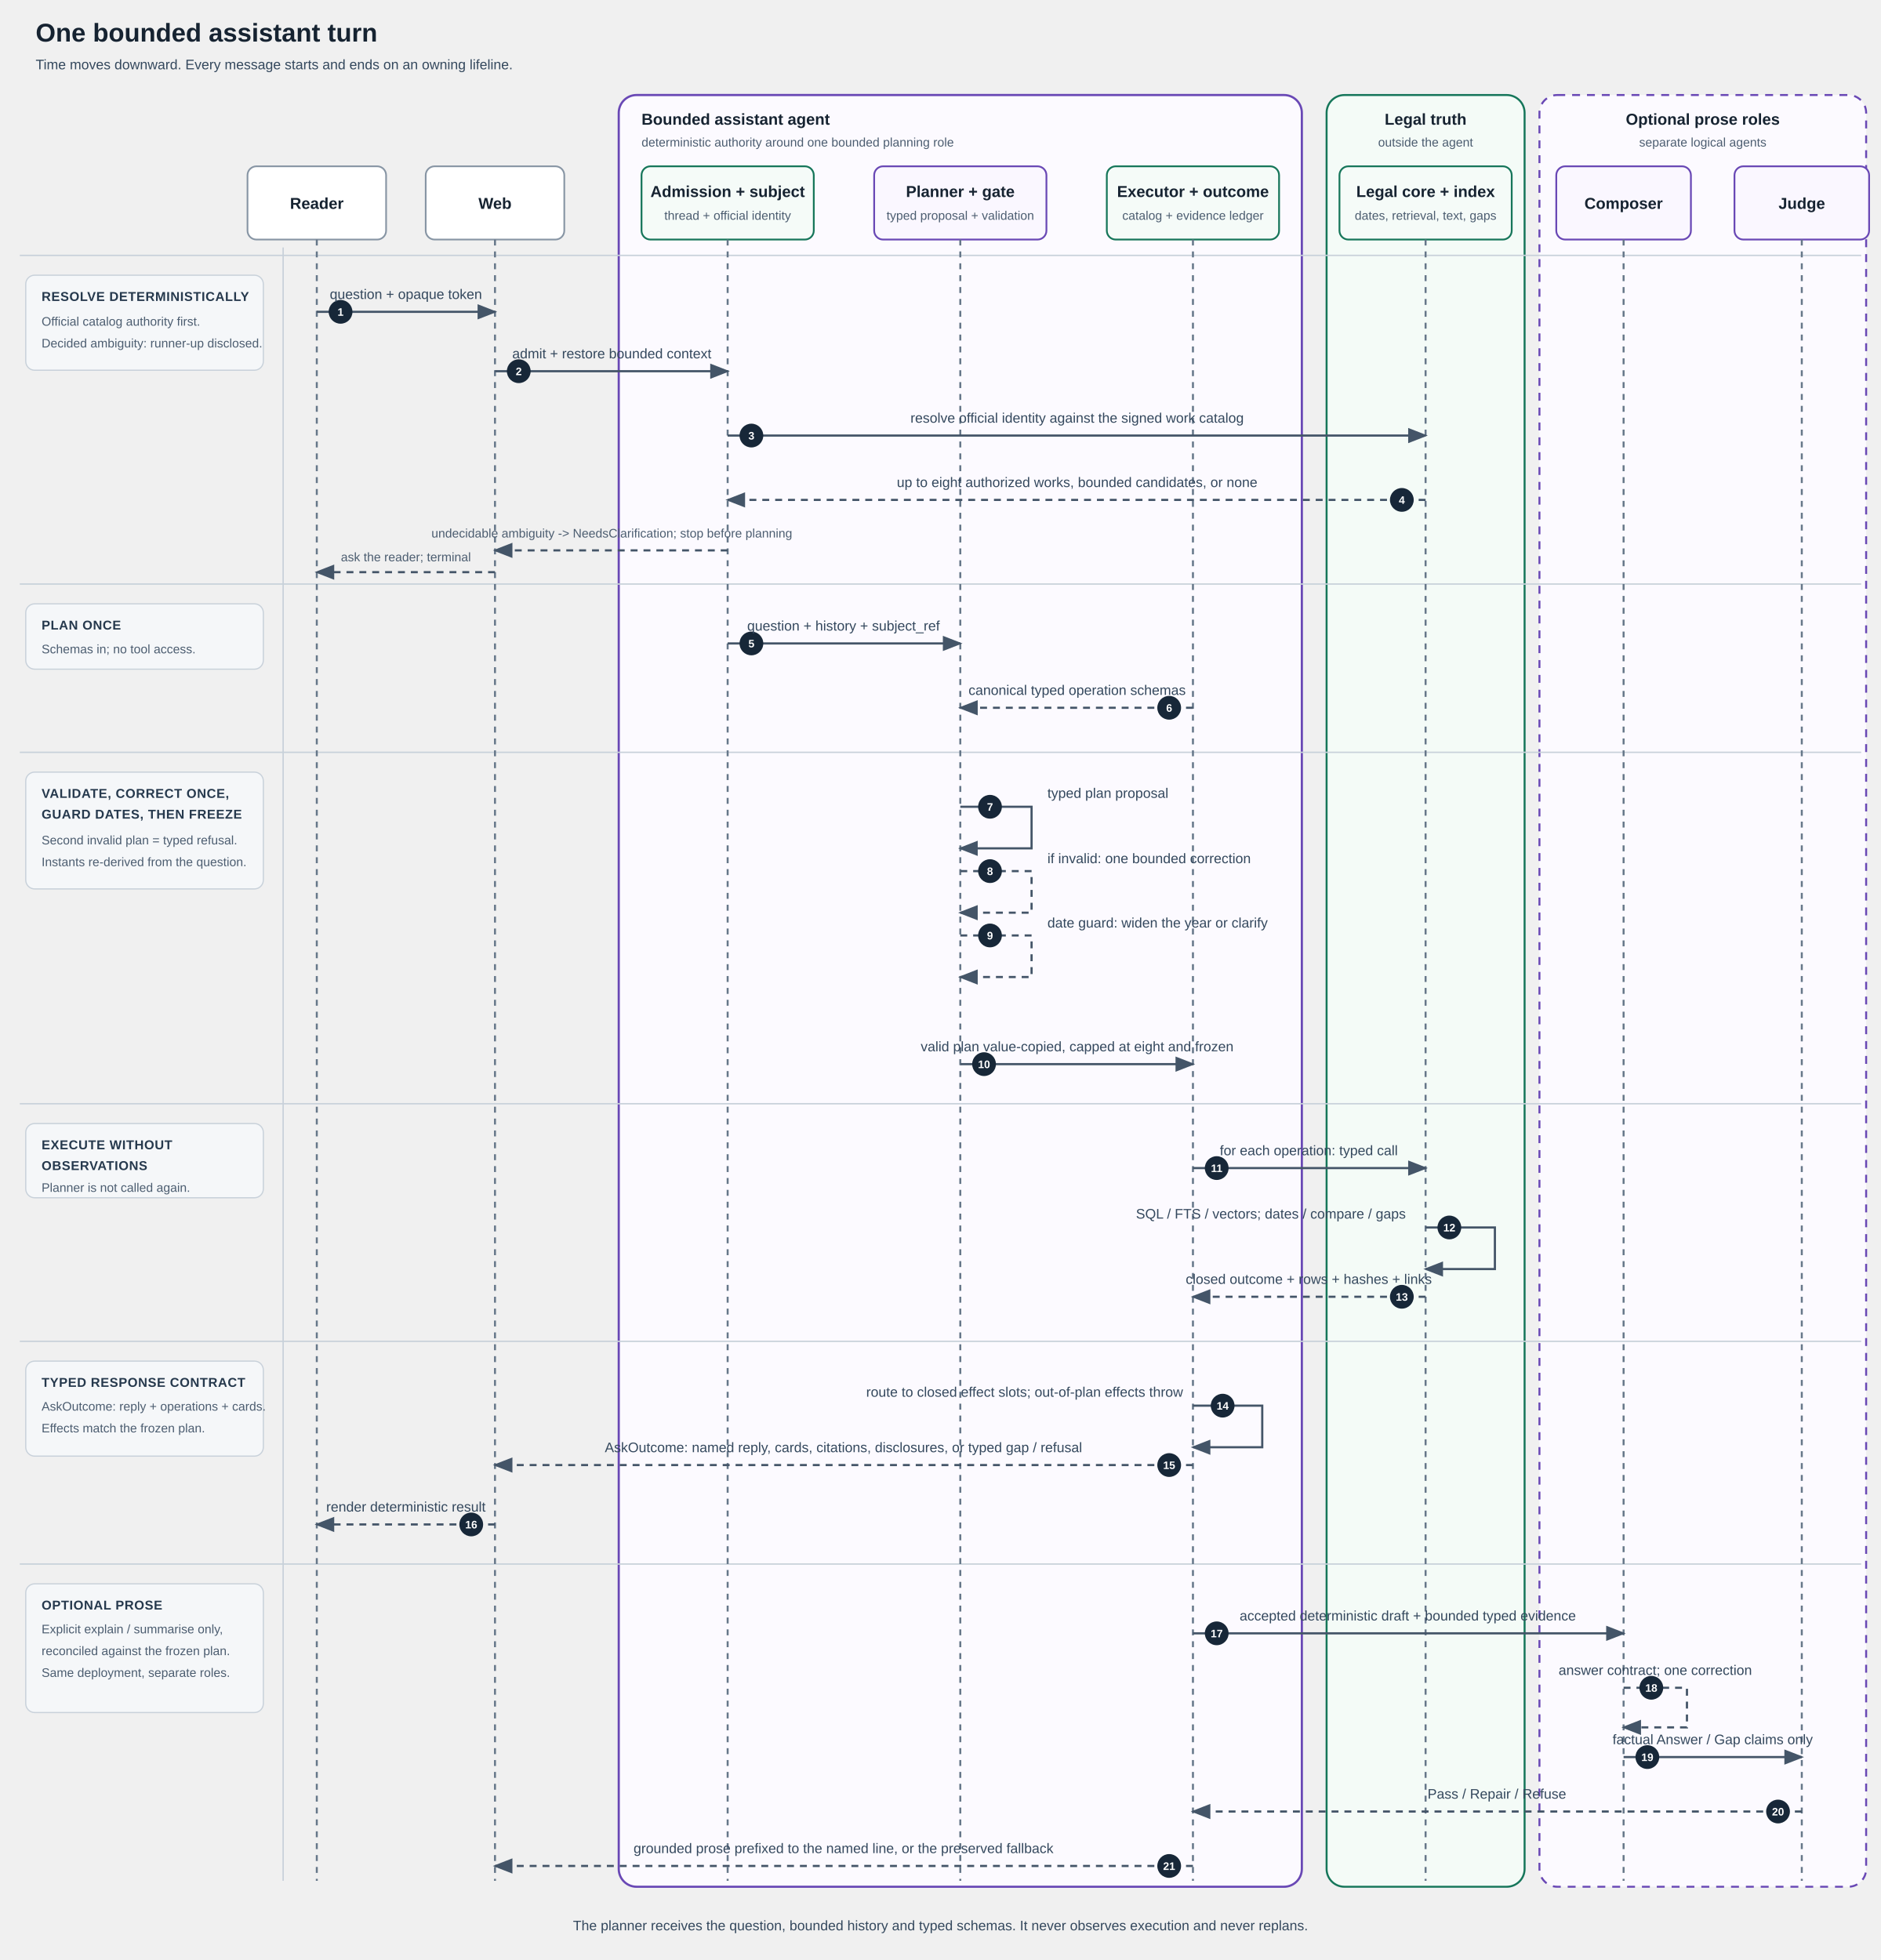
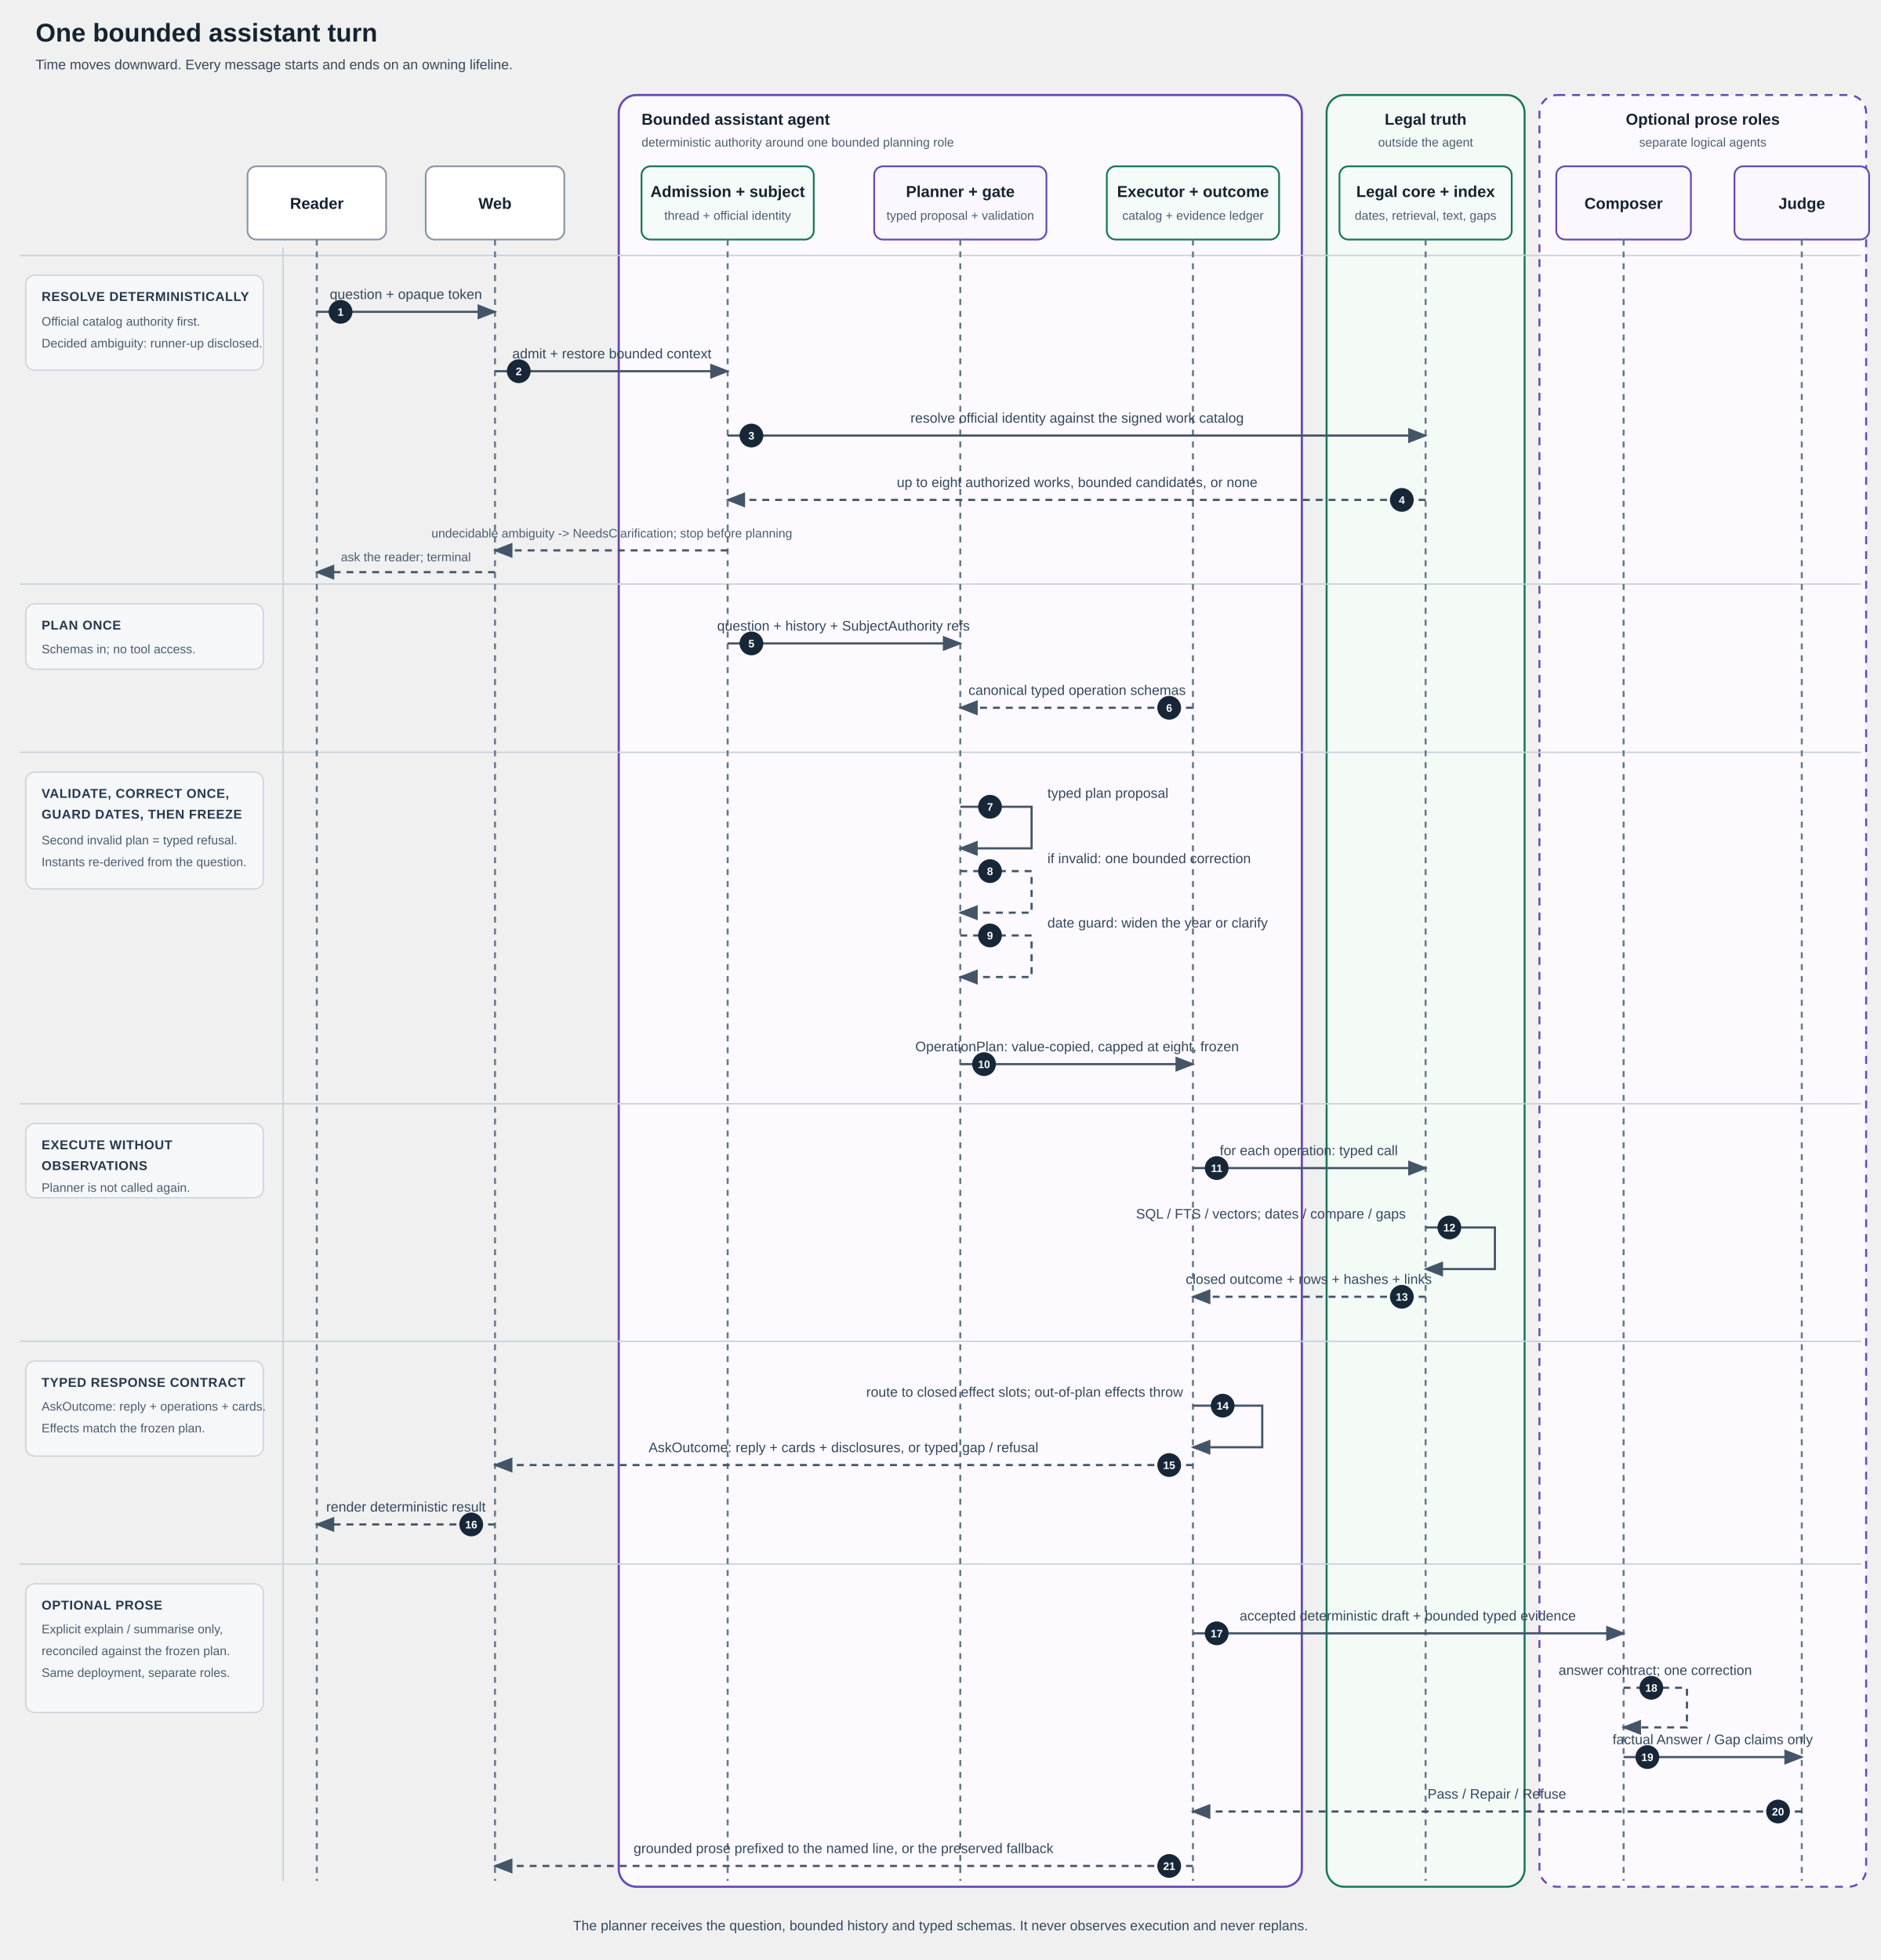
<svg xmlns="http://www.w3.org/2000/svg" id="assistant-sequence" viewBox="0 0 1900 1980" role="img" aria-labelledby="title desc">
  <defs>
    <marker id="arrow" markerWidth="9" markerHeight="7" refX="8" refY="3.5" orient="auto">
      <path d="M0 0L9 3.5L0 7Z" fill="#445568" />
    </marker>
    <style>
      .title{font:700 26px 'IBM Plex Sans',Arial,sans-serif;fill:#162331}.group-title{font:700 16px 'IBM Plex Sans',Arial,sans-serif;fill:#162331}.head{font:700 16px 'IBM Plex Sans',Arial,sans-serif;fill:#162331}.copy{font:14px 'IBM Plex Sans',Arial,sans-serif;fill:#34485d}.small{font:12.5px 'IBM Plex Sans',Arial,sans-serif;fill:#4c5d70}.phase{font:700 13px 'IBM Plex Sans',Arial,sans-serif;letter-spacing:.035em;fill:#26394d}.phase-copy{font:12.5px 'IBM Plex Sans',Arial,sans-serif;fill:#4c5d70}.number{font:700 11px 'IBM Plex Sans',Arial,sans-serif;fill:#fff}.lifeline{fill:none;stroke:#667789;stroke-width:2;stroke-dasharray:6 6}.separator{fill:none;stroke:#c8d1da;stroke-width:1.4}.arrow{fill:none;stroke:#445568;stroke-width:2.2;marker-end:url(#arrow)}.return{fill:none;stroke:#445568;stroke-width:2.2;stroke-dasharray:7 6;marker-end:url(#arrow)}.header{fill:#fff;stroke:#8795a4;stroke-width:1.7}.deterministic{fill:#f5fbf8;stroke:#16765a;stroke-width:1.8}.model{fill:#faf7ff;stroke:#6948b5;stroke-width:1.8}.agent{fill:#fcfaff;stroke:#6948b5;stroke-width:2.2}.truth{fill:#f4fbf7;stroke:#16765a;stroke-width:2}.optional{fill:#fcfaff;stroke:#6948b5;stroke-width:2;stroke-dasharray:8 7}.phase-box{fill:#f5f7f9;stroke:#c8d1da;stroke-width:1.2}.badge{fill:#172738}
    </style>
  </defs>
  <text x="36" y="42" class="title">One bounded assistant turn</text>
  <text x="36" y="70" class="copy">Time moves downward. Every message starts and ends on an owning lifeline.</text>
  <rect x="625" y="96" width="690" height="1810" rx="18" class="agent" />
  <text x="648" y="126" class="group-title">Bounded assistant agent</text>
  <text x="648" y="148" class="small">deterministic authority around one bounded planning role</text>
  <rect x="1340" y="96" width="200" height="1810" rx="18" class="truth" />
  <text x="1440" y="126" text-anchor="middle" class="group-title">Legal truth</text>
  <text x="1440" y="148" text-anchor="middle" class="small">outside the agent</text>
  <rect x="1555" y="96" width="330" height="1810" rx="18" class="optional" />
  <text x="1720" y="126" text-anchor="middle" class="group-title">Optional prose roles</text>
  <text x="1720" y="148" text-anchor="middle" class="small">separate logical agents</text>
  <line x1="286" y1="250" x2="286" y2="1900" class="separator" />
  <line x1="20" y1="258" x2="1880" y2="258" class="separator" />
  <line x1="20" y1="590" x2="1880" y2="590" class="separator" />
  <line x1="20" y1="760" x2="1880" y2="760" class="separator" />
  <line x1="20" y1="1115" x2="1880" y2="1115" class="separator" />
  <line x1="20" y1="1355" x2="1880" y2="1355" class="separator" />
  <line x1="20" y1="1580" x2="1880" y2="1580" class="separator" />
  <g aria-label="sequence participants">
    <rect x="250" y="168" width="140" height="74" rx="9" class="header" />
    <text x="320" y="211" text-anchor="middle" class="head">Reader</text>
    <rect x="430" y="168" width="140" height="74" rx="9" class="header" />
    <text x="500" y="211" text-anchor="middle" class="head">Web</text>
    <rect x="648" y="168" width="174" height="74" rx="9" class="deterministic" />
    <text x="735" y="199" text-anchor="middle" class="head">Admission + subject</text>
    <text x="735" y="222" text-anchor="middle" class="small">thread + official identity</text>
    <rect x="883" y="168" width="174" height="74" rx="9" class="model" />
    <text x="970" y="199" text-anchor="middle" class="head">Planner + gate</text>
    <text x="970" y="222" text-anchor="middle" class="small">typed proposal + validation</text>
    <rect x="1118" y="168" width="174" height="74" rx="9" class="deterministic" />
    <text x="1205" y="199" text-anchor="middle" class="head">Executor + outcome</text>
    <text x="1205" y="222" text-anchor="middle" class="small">catalog + evidence ledger</text>
    <rect x="1353" y="168" width="174" height="74" rx="9" class="deterministic" />
    <text x="1440" y="199" text-anchor="middle" class="head">Legal core + index</text>
    <text x="1440" y="222" text-anchor="middle" class="small">dates, retrieval, text, gaps</text>
    <rect x="1572" y="168" width="136" height="74" rx="9" class="model" />
    <text x="1640" y="211" text-anchor="middle" class="head">Composer</text>
    <rect x="1752" y="168" width="136" height="74" rx="9" class="model" />
    <text x="1820" y="211" text-anchor="middle" class="head">Judge</text>
  </g>
  <g aria-hidden="true">
    <path d="M320 242V1900M500 242V1900M735 242V1900M970 242V1900M1205 242V1900M1440 242V1900M1640 242V1900M1820 242V1900" class="lifeline" />
  </g>
  <rect x="26" y="278" width="240" height="96" rx="9" class="phase-box" />
  <text x="42" y="304" class="phase">RESOLVE DETERMINISTICALLY</text>
  <text x="42" y="329" class="phase-copy">Official catalog authority first.</text>
  <text x="42" y="351" class="phase-copy">Decided ambiguity: runner-up disclosed.</text>
  <path d="M320 315H500" class="arrow" />
  <circle cx="344" cy="315" r="12" class="badge" />
  <text x="344" y="319" text-anchor="middle" class="number">1</text>
  <text x="410" y="302" text-anchor="middle" class="copy">question + opaque token</text>
  <path d="M500 375H735" class="arrow" />
  <circle cx="524" cy="375" r="12" class="badge" />
  <text x="524" y="379" text-anchor="middle" class="number">2</text>
  <text x="618" y="362" text-anchor="middle" class="copy">admit + restore bounded context</text>
  <path d="M735 440H1440" class="arrow" />
  <circle cx="759" cy="440" r="12" class="badge" />
  <text x="759" y="444" text-anchor="middle" class="number">3</text>
  <text x="1088" y="427" text-anchor="middle" class="copy">resolve official identity against the signed work catalog</text>
  <path d="M1440 505H735" class="return" />
  <circle cx="1416" cy="505" r="12" class="badge" />
  <text x="1416" y="509" text-anchor="middle" class="number">4</text>
  <text x="1088" y="492" text-anchor="middle" class="copy">up to eight authorized works, bounded candidates, or none</text>
  <path d="M735 556H500" class="return" />
  <text x="618" y="543" text-anchor="middle" class="small">undecidable ambiguity -&gt; NeedsClarification; stop before planning</text>
  <path d="M500 578H320" class="return" />
  <text x="410" y="567" text-anchor="middle" class="small">ask the reader; terminal</text>
  <rect x="26" y="610" width="240" height="66" rx="9" class="phase-box" />
  <text x="42" y="636" class="phase">PLAN ONCE</text>
  <text x="42" y="660" class="phase-copy">Schemas in; no tool access.</text>
  <path d="M735 650H970" class="arrow" />
  <circle cx="759" cy="650" r="12" class="badge" />
  <text x="759" y="654" text-anchor="middle" class="number">5</text>
-   <text x="852" y="637" text-anchor="middle" class="copy">question + history + subject_ref</text>
+   <text x="852" y="637" text-anchor="middle" class="copy">question + history + SubjectAuthority refs</text>
  <path d="M1205 715H970" class="return" />
  <circle cx="1181" cy="715" r="12" class="badge" />
  <text x="1181" y="719" text-anchor="middle" class="number">6</text>
  <text x="1088" y="702" text-anchor="middle" class="copy">canonical typed operation schemas</text>
  <rect x="26" y="780" width="240" height="118" rx="9" class="phase-box" />
  <text x="42" y="806" class="phase">VALIDATE, CORRECT ONCE,</text>
  <text x="42" y="827" class="phase">GUARD DATES, THEN FREEZE</text>
  <text x="42" y="853" class="phase-copy">Second invalid plan = typed refusal.</text>
  <text x="42" y="875" class="phase-copy">Instants re-derived from the question.</text>
  <path d="M970 815h72v42h-72" class="arrow" />
  <circle cx="1000" cy="815" r="12" class="badge" />
  <text x="1000" y="819" text-anchor="middle" class="number">7</text>
  <text x="1058" y="806" class="copy">typed plan proposal</text>
  <path d="M970 880h72v42h-72" class="return" />
  <circle cx="1000" cy="880" r="12" class="badge" />
  <text x="1000" y="884" text-anchor="middle" class="number">8</text>
  <text x="1058" y="872" class="copy">if invalid: one bounded correction</text>
  <path d="M970 945h72v42h-72" class="return" />
  <circle cx="1000" cy="945" r="12" class="badge" />
  <text x="1000" y="949" text-anchor="middle" class="number">9</text>
  <text x="1058" y="937" class="copy">date guard: widen the year or clarify</text>
  <path d="M970 1075H1205" class="arrow" />
  <circle cx="994" cy="1075" r="12" class="badge" />
  <text x="994" y="1079" text-anchor="middle" class="number">10</text>
-   <text x="1088" y="1062" text-anchor="middle" class="copy">valid plan value-copied, capped at eight and frozen</text>
+   <text x="1088" y="1062" text-anchor="middle" class="copy">OperationPlan: value-copied, capped at eight, frozen</text>
  <rect x="26" y="1135" width="240" height="75" rx="9" class="phase-box" />
  <text x="42" y="1161" class="phase">EXECUTE WITHOUT</text>
  <text x="42" y="1182" class="phase">OBSERVATIONS</text>
  <text x="42" y="1204" class="phase-copy">Planner is not called again.</text>
  <path d="M1205 1180H1440" class="arrow" />
  <circle cx="1229" cy="1180" r="12" class="badge" />
  <text x="1229" y="1184" text-anchor="middle" class="number">11</text>
  <text x="1322" y="1167" text-anchor="middle" class="copy">for each operation: typed call</text>
  <path d="M1440 1240h70v42h-70" class="arrow" />
  <circle cx="1464" cy="1240" r="12" class="badge" />
  <text x="1464" y="1244" text-anchor="middle" class="number">12</text>
  <text x="1420" y="1231" text-anchor="end" class="copy">SQL / FTS / vectors; dates / compare / gaps</text>
  <path d="M1440 1310H1205" class="return" />
  <circle cx="1416" cy="1310" r="12" class="badge" />
  <text x="1416" y="1314" text-anchor="middle" class="number">13</text>
  <text x="1322" y="1297" text-anchor="middle" class="copy">closed outcome + rows + hashes + links</text>
  <rect x="26" y="1375" width="240" height="96" rx="9" class="phase-box" />
  <text x="42" y="1401" class="phase">TYPED RESPONSE CONTRACT</text>
  <text x="42" y="1425" class="phase-copy">AskOutcome: reply + operations + cards.</text>
  <text x="42" y="1447" class="phase-copy">Effects match the frozen plan.</text>
  <path d="M1205 1420h70v42h-70" class="arrow" />
  <circle cx="1235" cy="1420" r="12" class="badge" />
  <text x="1235" y="1424" text-anchor="middle" class="number">14</text>
  <text x="1195" y="1411" text-anchor="end" class="copy">route to closed effect slots; out-of-plan effects throw</text>
  <path d="M1205 1480H500" class="return" />
  <circle cx="1181" cy="1480" r="12" class="badge" />
  <text x="1181" y="1484" text-anchor="middle" class="number">15</text>
-   <text x="852" y="1467" text-anchor="middle" class="copy">AskOutcome: named reply, cards, citations, disclosures, or typed gap / refusal</text>
+   <text x="852" y="1467" text-anchor="middle" class="copy">AskOutcome: reply + cards + disclosures, or typed gap / refusal</text>
  <path d="M500 1540H320" class="return" />
  <circle cx="476" cy="1540" r="12" class="badge" />
  <text x="476" y="1544" text-anchor="middle" class="number">16</text>
  <text x="410" y="1527" text-anchor="middle" class="copy">render deterministic result</text>
  <rect x="26" y="1600" width="240" height="130" rx="9" class="phase-box" />
  <text x="42" y="1626" class="phase">OPTIONAL PROSE</text>
  <text x="42" y="1650" class="phase-copy">Explicit explain / summarise only,</text>
  <text x="42" y="1672" class="phase-copy">reconciled against the frozen plan.</text>
  <text x="42" y="1694" class="phase-copy">Same deployment, separate roles.</text>
  <path d="M1205 1650H1640" class="arrow" />
  <circle cx="1229" cy="1650" r="12" class="badge" />
  <text x="1229" y="1654" text-anchor="middle" class="number">17</text>
  <text x="1422" y="1637" text-anchor="middle" class="copy">accepted deterministic draft + bounded typed evidence</text>
  <path d="M1640 1705h64v40h-64" class="return" />
  <circle cx="1668" cy="1705" r="12" class="badge" />
  <text x="1668" y="1709" text-anchor="middle" class="number">18</text>
  <text x="1672" y="1692" text-anchor="middle" class="copy">answer contract; one correction</text>
  <path d="M1640 1775H1820" class="arrow" />
  <circle cx="1664" cy="1775" r="12" class="badge" />
  <text x="1664" y="1779" text-anchor="middle" class="number">19</text>
  <text x="1730" y="1762" text-anchor="middle" class="copy">factual Answer / Gap claims only</text>
  <path d="M1820 1830H1205" class="return" />
  <circle cx="1796" cy="1830" r="12" class="badge" />
  <text x="1796" y="1834" text-anchor="middle" class="number">20</text>
  <text x="1512" y="1817" text-anchor="middle" class="copy">Pass / Repair / Refuse</text>
  <path d="M1205 1885H500" class="return" />
  <circle cx="1181" cy="1885" r="12" class="badge" />
  <text x="1181" y="1889" text-anchor="middle" class="number">21</text>
  <text x="852" y="1872" text-anchor="middle" class="copy">grounded prose prefixed to the named line, or the preserved fallback</text>
  <text x="950" y="1950" text-anchor="middle" class="copy">The planner receives the question, bounded history and typed schemas. It never observes execution and never replans.</text>
</svg>
